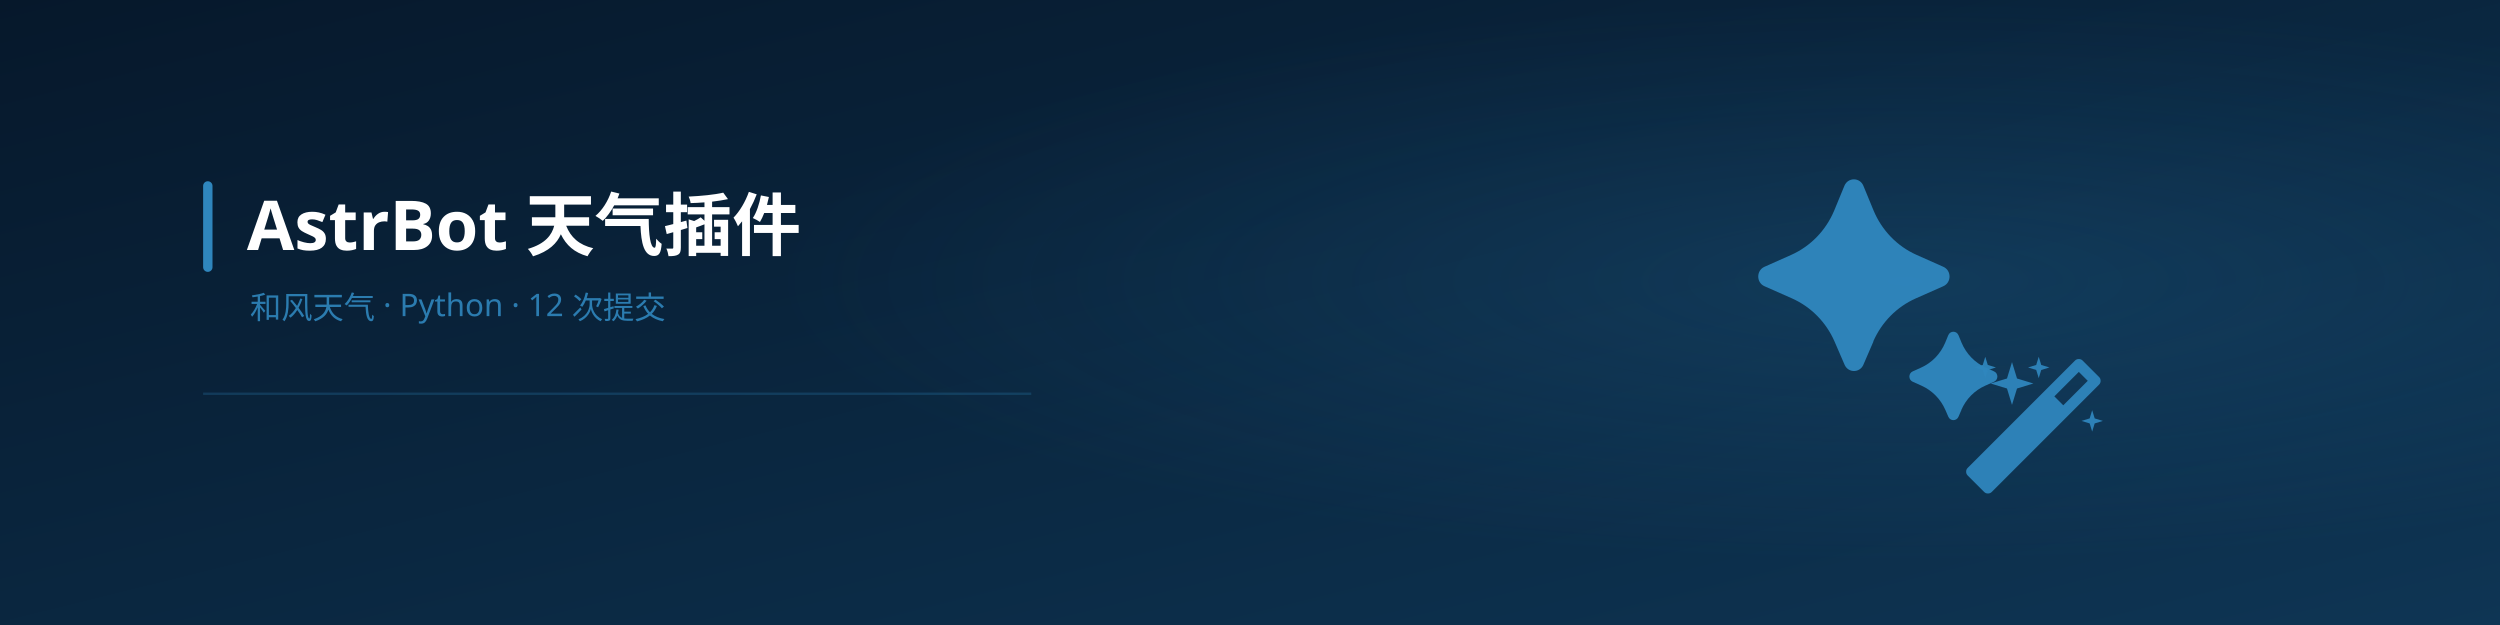
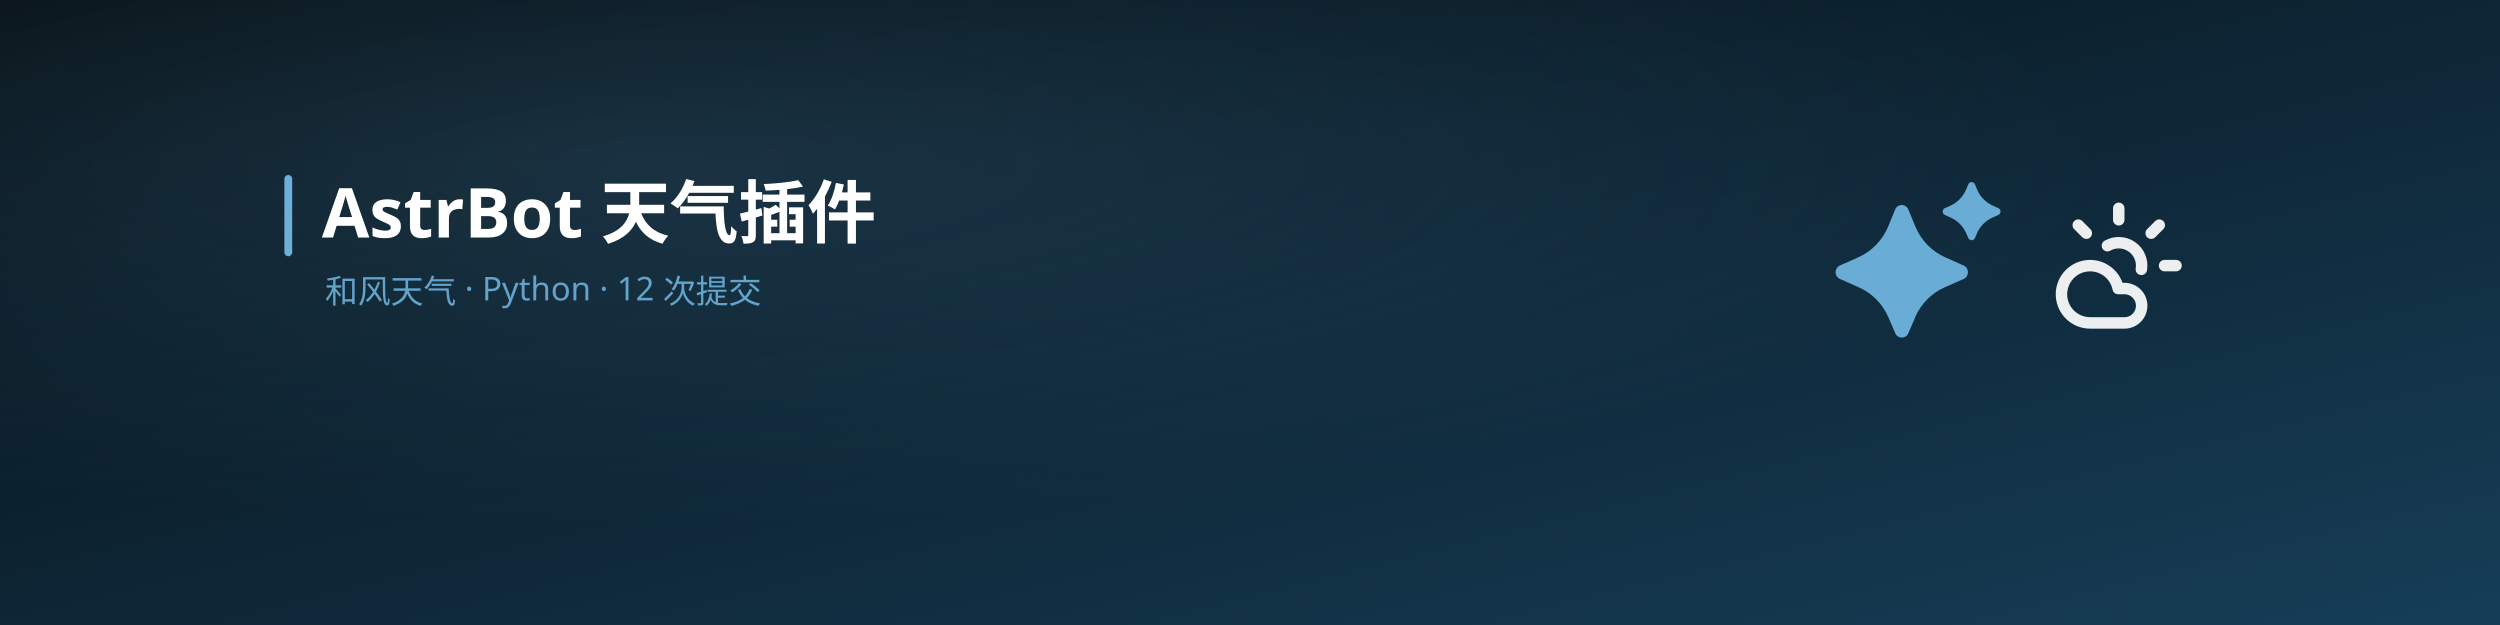
<svg xmlns="http://www.w3.org/2000/svg" width="1600" height="400" viewBox="0 0 1600 400" font-family="Microsoft YaHei, PingFang SC, sans-serif">
  <defs>
    <linearGradient id="bg" x1="0" y1="0" x2="1" y2="1">
-       <stop offset="0%" stop-color="#06182b" />
-       <stop offset="100%" stop-color="#0e3554" />
+       <stop offset="0%" stop-color="#050d12" />
+       <stop offset="100%" stop-color="#163e58" />
    </linearGradient>
-     <radialGradient id="glow" cx="76%" cy="45%" r="45%">
-       <stop offset="0%" stop-color="#2f86bd" stop-opacity="0.18" />
-       <stop offset="100%" stop-color="#2f86bd" stop-opacity="0" />
+     <radialGradient id="glow" cx="26%" cy="26%" r="58%">
+       <stop offset="0%" stop-color="#6cb0da" stop-opacity="0.16" />
+       <stop offset="100%" stop-color="#6cb0da" stop-opacity="0" />
    </radialGradient>
  </defs>
  <rect width="1600" height="400" fill="url(#bg)" />
  <rect width="1600" height="400" fill="url(#glow)" />
-   <g transform="translate(1110.00,100.00) scale(0.36133)" opacity="0.96">
-     <g fill="#2f86bd">
-       <path d="m246.3 328.1-17.8 41.2c-6.4 14.8-26.9 14.8-33.3 0l-17.8-41.2c-14.9-34.2-41.8-61.4-75.3-76.3l-48.8-21.6c-14.7-6.5-14.7-27.9 0-34.4l47.2-21c34.4-15.3 61.7-43.5 76.4-78.8l18-43.7c6.3-15.2 27.3-15.2 33.6 0l18 43.7c14.7 35.3 42 63.6 76.4 78.8l47.2 21c14.7 6.5 14.7 27.9 0 34.4l-48.8 21.6c-33.5 14.8-60.4 42.1-75.3 76.2z" />
-       <path d="m402.2 449.3-5.3 12.2c-3.5 7.9-14.4 7.9-17.9 0l-5.3-12.2c-8.4-19.3-23.6-34.6-42.4-43l-15.4-6.9c-7.9-3.5-7.9-14.9 0-18.4l14.5-6.5c19.4-8.6 34.8-24.5 43.1-44.5l5.4-13.1c3.4-8.1 14.6-8.1 18 0l5.4 13.1c8.3 19.9 23.7 35.8 43.1 44.5l14.5 6.5c7.9 3.5 7.9 14.9 0 18.4l-15.4 6.9c-19 8.3-34.1 23.7-42.5 43z" />
+   <g transform="translate(1164.00,104.00) scale(0.25)" fill="#6cb0da" opacity="0.97">
+     <g transform="translate(0.8 0.9)">
+       <g transform="translate(0 32)">
+         <path d="m246.3 328.1-17.8 41.2c-6.4 14.8-26.9 14.8-33.3 0l-17.8-41.2c-14.9-34.2-41.8-61.4-75.3-76.3l-48.8-21.6c-14.7-6.5-14.7-27.9 0-34.4l47.2-21c34.4-15.3 61.7-43.5 76.4-78.8l18-43.7c6.3-15.2 27.3-15.2 33.6 0l18 43.7c14.7 35.3 42 63.6 76.4 78.8l47.2 21c14.7 6.5 14.7 27.9 0 34.4l-48.8 21.6c-33.5 14.8-60.4 42.1-75.3 76.2z" transform="translate(0 35)" />
+         <path d="m402.2 449.3-5.3 12.2c-3.5 7.9-14.4 7.9-17.9 0l-5.3-12.2c-8.4-19.3-23.6-34.6-42.4-43l-15.4-6.9c-7.9-3.5-7.9-14.9 0-18.4l14.5-6.5c19.4-8.6 34.8-24.5 43.1-44.5l5.4-13.1c3.4-8.1 14.6-8.1 18 0l5.4 13.1c8.3 19.9 23.7 35.8 43.1 44.5l14.5 6.5c7.9 3.5 7.9 14.9 0 18.4l-15.4 6.9c-19 8.3-34.1 23.7-42.5 43z" transform="matrix(0.95 0 0 0.95 22 -278)" />
+       </g>
    </g>
  </g>
-   <g transform="translate(1250.00,220.00) scale(0.09766)" opacity="0.94">
-     <g fill="#2f86bd">
-       <path d="M721.92 403.328l160.341-160.341-58.581-58.581-160.341 160.384 58.539 58.539z m244.651-160.341c0 9.813-3.285 18.048-9.856 24.619L252.8 971.477a33.408 33.408 0 0 1-24.619 9.856 33.408 33.408 0 0 1-24.619-9.813l-108.373-108.373A33.408 33.408 0 0 1 85.333 838.443c0-9.856 3.285-18.091 9.813-24.619L799.104 109.952a33.408 33.408 0 0 1 24.619-9.813c9.856 0 18.091 3.243 24.661 9.813l108.373 108.373c6.571 6.571 9.813 14.805 9.813 24.661zM227.115 138.965l53.632 16.427-53.632 16.427-16.427 53.632-16.427-53.632-53.632-16.427 53.632-16.427L210.688 85.333l16.427 53.632z m191.573 88.661l107.264 32.853-107.307 32.853-32.853 107.264-32.811-107.264-107.264-32.853 107.264-32.853 32.853-107.264 32.853 107.264z m509.013 261.632l53.632 16.427-53.632 16.427-16.427 53.632-16.427-53.632-53.632-16.427 53.632-16.427 16.427-53.632 16.427 53.632z m-350.293-350.293l53.632 16.427-53.632 16.427-16.427 53.632-16.427-53.632-53.632-16.427 53.632-16.427L560.981 85.333l16.427 53.632z" />
-     </g>
+   <g transform="translate(1312.00,126.00) scale(3.66667)" fill="none" stroke="#ffffff" stroke-width="2" stroke-linecap="round" stroke-linejoin="round" opacity="0.92">
+     <path d="M12 2v2" />
+     <path d="m4.93 4.93 1.41 1.41" />
+     <path d="M20 12h2" />
+     <path d="m19.07 4.93-1.41 1.41" />
+     <path d="M15.947 12.65a4 4 0 0 0-5.925-4.128" />
+     <path d="M13 22H7a5 5 0 1 1 4.9-6H13a3 3 0 0 1 0 6Z" />
  </g>
-   <rect x="130" y="116" width="6" height="58" fill="#2f86bd" rx="3" />
-   <text x="158" y="160" font-size="44" font-weight="bold" fill="#ffffff">AstrBot 天气插件</text>
-   <text x="160" y="204" font-size="20" fill="#2f86bd" opacity="0.9">和风天气 · Python · 12 次提交</text>
-   <line x1="130" y1="252" x2="660" y2="252" stroke="#2f86bd" stroke-opacity="0.25" stroke-width="1.5" />
+   <rect x="182" y="112" width="5" height="52" fill="#6cb0da" rx="2.5" />
+   <text x="206" y="152" font-size="44" font-weight="bold" fill="#ffffff">AstrBot 天气插件</text>
+   <text x="208" y="194" font-size="21" fill="#6cb0da" opacity="0.9">和风天气 · Python · 12 次提交</text>
</svg>
